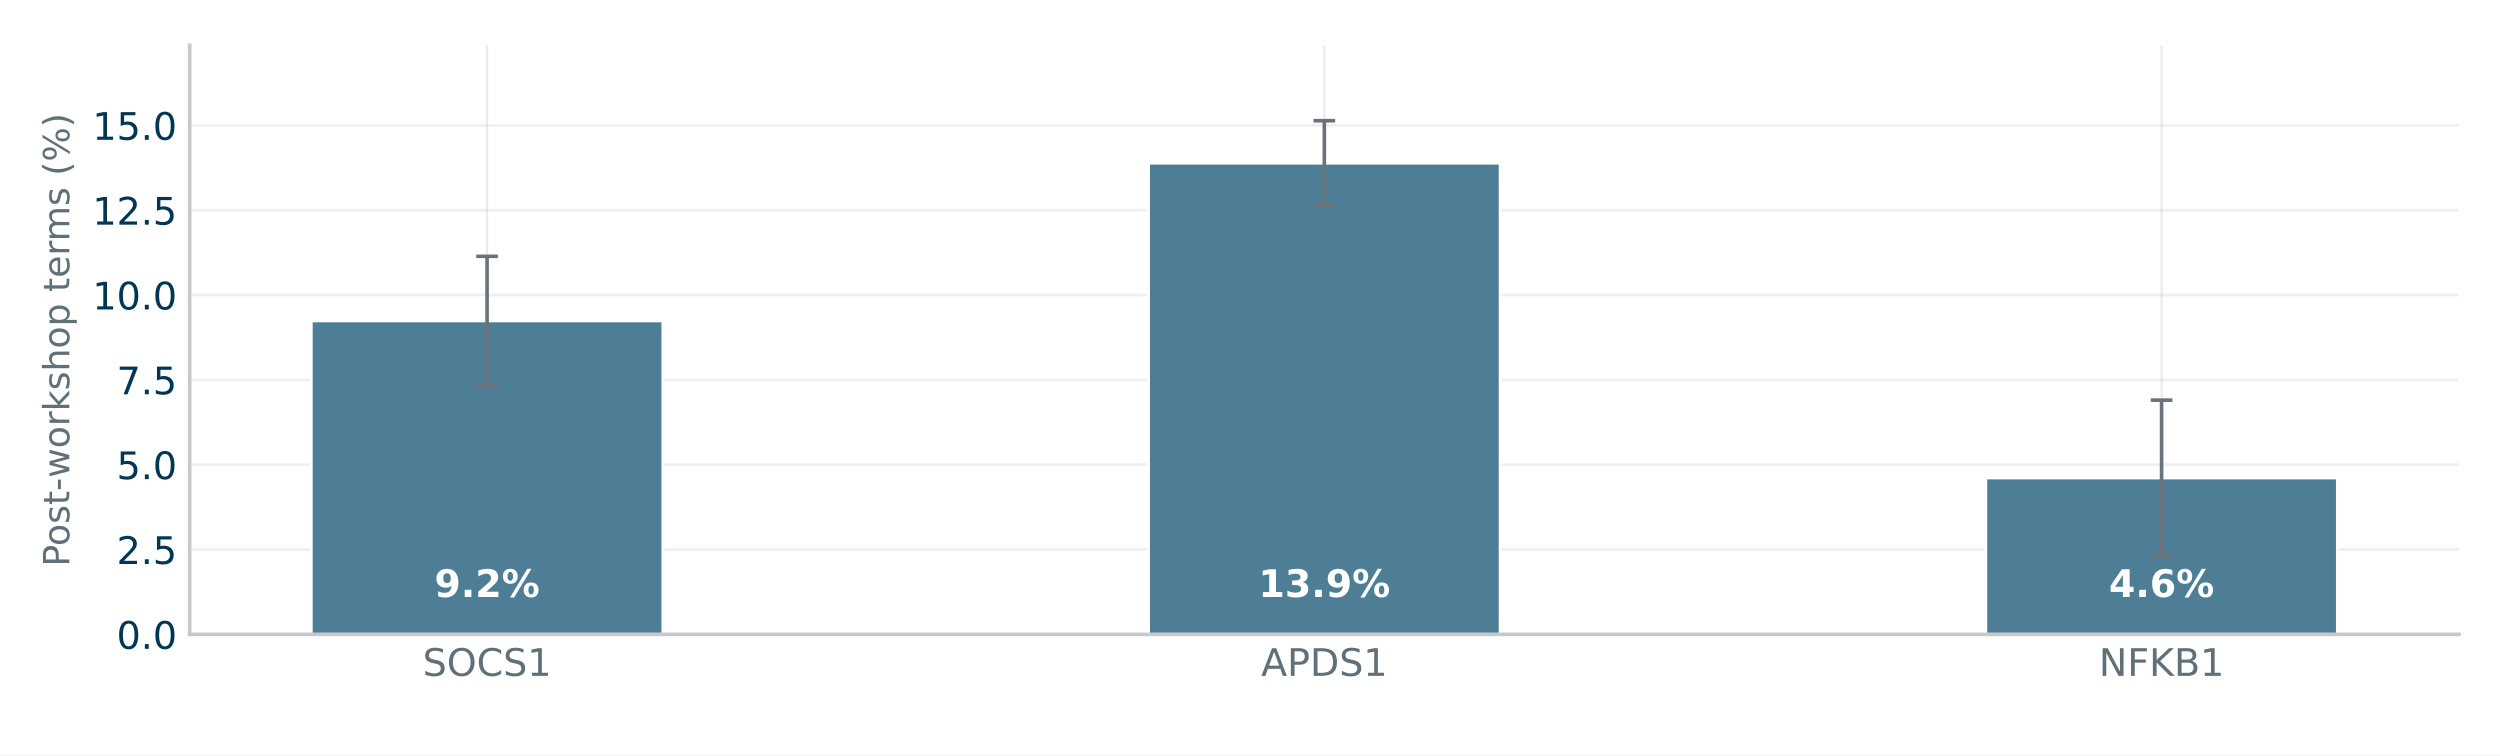
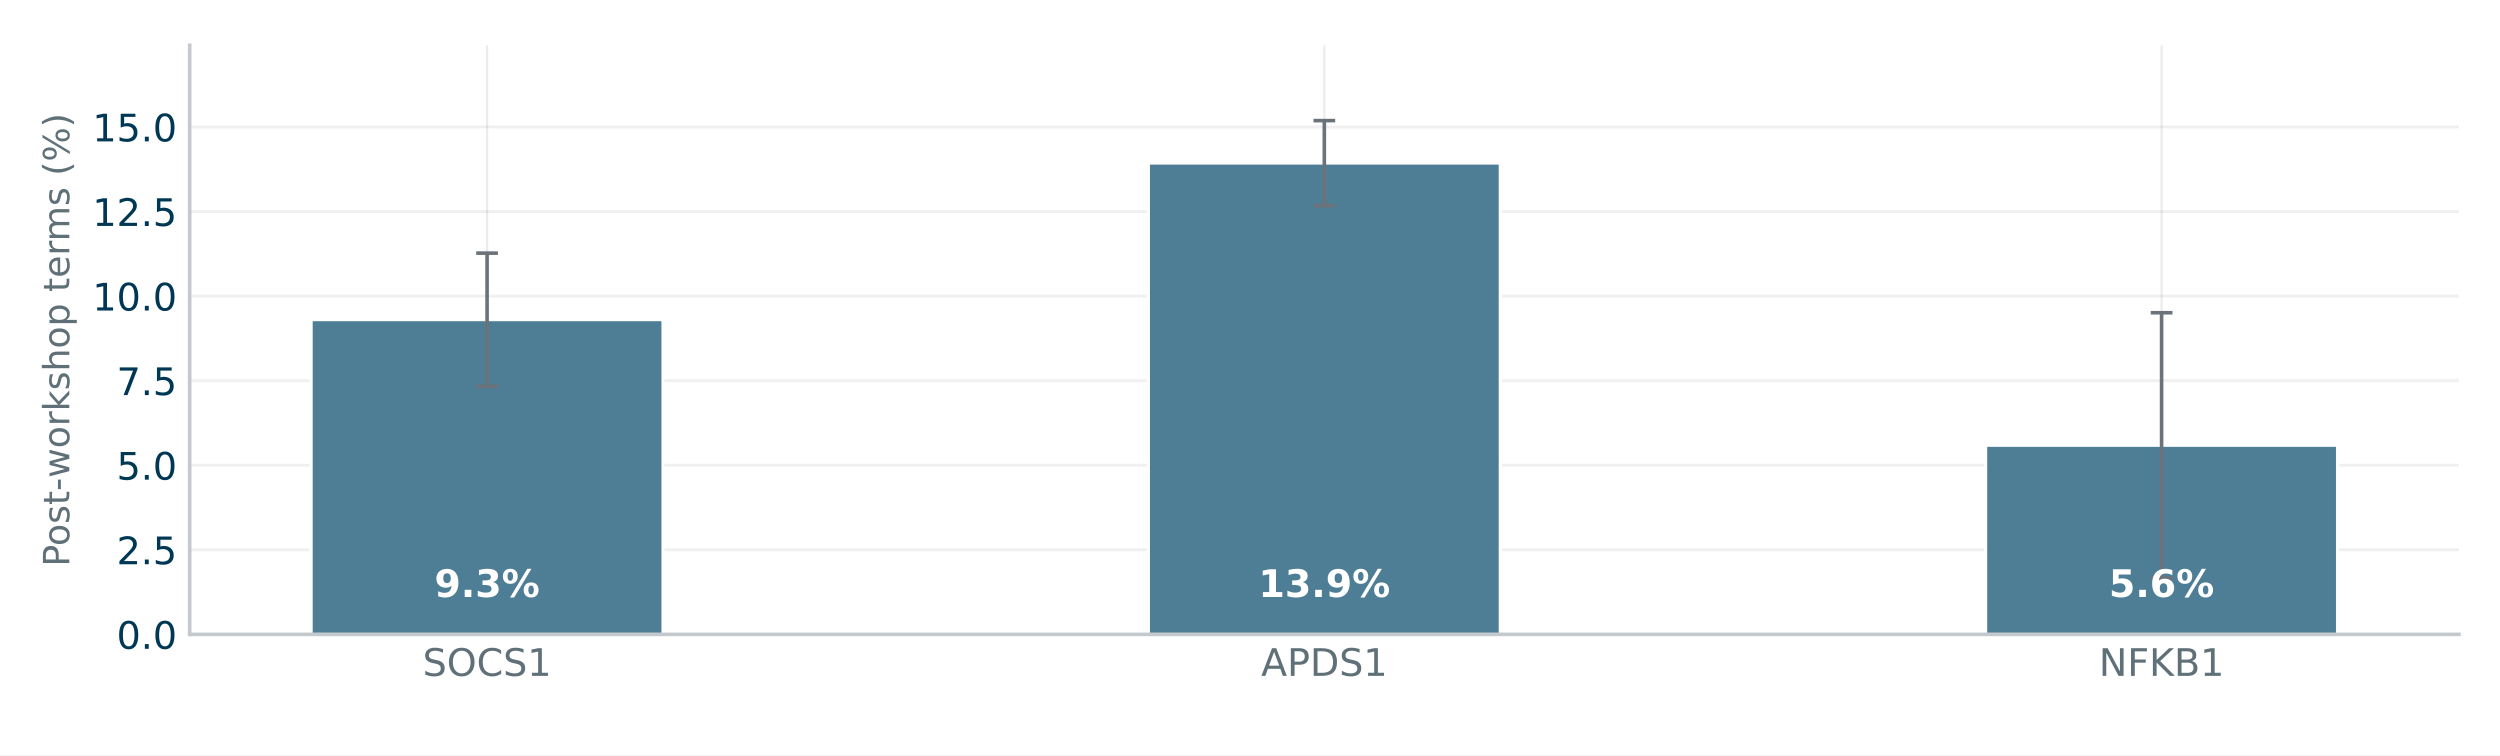
<svg xmlns="http://www.w3.org/2000/svg" xmlns:xlink="http://www.w3.org/1999/xlink" width="691.2pt" height="208.8pt" viewBox="0 0 691.2 208.8" version="1.1">
  <defs>
    <style type="text/css">*{stroke-linejoin: round; stroke-linecap: butt}</style>
  </defs>
  <g id="figure_1">
    <g id="patch_1">
      <path d="M 0 208.8  L 691.2 208.8  L 691.2 0  L 0 0  z " style="fill: #ffffff" />
    </g>
    <g id="axes_1">
      <g id="patch_2">
        <path d="M 52.442 175.392  L 679.86 175.392  L 679.86 12.528  L 52.442 12.528  z " style="fill: #ffffff" />
      </g>
      <g id="matplotlib.axis_1">
        <g id="xtick_1">
          <g id="line2d_1">
-             <path d="M 134.666 175.392  L 134.666 12.528  " clip-path="url(#p67c5b84cb2)" style="fill: none; stroke: #b0b0b0; stroke-opacity: 0.25; stroke-width: 0.6; stroke-linecap: square" />
+             <path d="M 134.666 175.392  L 134.666 12.528  " clip-path="url(#p7bd40d5ae4)" style="fill: none; stroke: #b0b0b0; stroke-opacity: 0.25; stroke-width: 0.6; stroke-linecap: square" />
          </g>
          <g id="line2d_2" />
          <g id="text_1">
            <g style="fill: #5f7078" transform="translate(116.861 186.8695) scale(0.105 -0.105)">
              <defs>
                <path id="DejaVuSans-36" d="M 3425 4513  L 3425 3897  Q 3066 4069 2747 4153  Q 2428 4238 2131 4238  Q 1616 4238 1336 4038  Q 1056 3838 1056 3469  Q 1056 3159 1242 3001  Q 1428 2844 1947 2747  L 2328 2669  Q 3034 2534 3370 2195  Q 3706 1856 3706 1288  Q 3706 609 3251 259  Q 2797 -91 1919 -91  Q 1588 -91 1214 -16  Q 841 59 441 206  L 441 856  Q 825 641 1194 531  Q 1563 422 1919 422  Q 2459 422 2753 634  Q 3047 847 3047 1241  Q 3047 1584 2836 1778  Q 2625 1972 2144 2069  L 1759 2144  Q 1053 2284 737 2584  Q 422 2884 422 3419  Q 422 4038 858 4394  Q 1294 4750 2059 4750  Q 2388 4750 2728 4690  Q 3069 4631 3425 4513  z " transform="scale(0.015625)" />
                <path id="DejaVuSans-32" d="M 2522 4238  Q 1834 4238 1429 3725  Q 1025 3213 1025 2328  Q 1025 1447 1429 934  Q 1834 422 2522 422  Q 3209 422 3611 934  Q 4013 1447 4013 2328  Q 4013 3213 3611 3725  Q 3209 4238 2522 4238  z M 2522 4750  Q 3503 4750 4090 4092  Q 4678 3434 4678 2328  Q 4678 1225 4090 567  Q 3503 -91 2522 -91  Q 1538 -91 948 565  Q 359 1222 359 2328  Q 359 3434 948 4092  Q 1538 4750 2522 4750  z " transform="scale(0.015625)" />
                <path id="DejaVuSans-26" d="M 4122 4306  L 4122 3641  Q 3803 3938 3442 4084  Q 3081 4231 2675 4231  Q 1875 4231 1450 3742  Q 1025 3253 1025 2328  Q 1025 1406 1450 917  Q 1875 428 2675 428  Q 3081 428 3442 575  Q 3803 722 4122 1019  L 4122 359  Q 3791 134 3420 21  Q 3050 -91 2638 -91  Q 1578 -91 968 557  Q 359 1206 359 2328  Q 359 3453 968 4101  Q 1578 4750 2638 4750  Q 3056 4750 3426 4639  Q 3797 4528 4122 4306  z " transform="scale(0.015625)" />
                <path id="DejaVuSans-14" d="M 794 531  L 1825 531  L 1825 4091  L 703 3866  L 703 4441  L 1819 4666  L 2450 4666  L 2450 531  L 3481 531  L 3481 0  L 794 0  L 794 531  z " transform="scale(0.015625)" />
              </defs>
              <use xlink:href="#DejaVuSans-36" />
              <use xlink:href="#DejaVuSans-32" transform="translate(63.48438 0)" />
              <use xlink:href="#DejaVuSans-26" transform="translate(142.2031 0)" />
              <use xlink:href="#DejaVuSans-36" transform="translate(212.0312 0)" />
              <use xlink:href="#DejaVuSans-14" transform="translate(275.5156 0)" />
            </g>
          </g>
        </g>
        <g id="xtick_2">
          <g id="line2d_3">
-             <path d="M 366.151 175.392  L 366.151 12.528  " clip-path="url(#p67c5b84cb2)" style="fill: none; stroke: #b0b0b0; stroke-opacity: 0.25; stroke-width: 0.6; stroke-linecap: square" />
+             <path d="M 366.151 175.392  L 366.151 12.528  " clip-path="url(#p7bd40d5ae4)" style="fill: none; stroke: #b0b0b0; stroke-opacity: 0.25; stroke-width: 0.6; stroke-linecap: square" />
          </g>
          <g id="line2d_4" />
          <g id="text_2">
            <g style="fill: #5f7078" transform="translate(348.6785 186.8695) scale(0.105 -0.105)">
              <defs>
                <path id="DejaVuSans-24" d="M 2188 4044  L 1331 1722  L 3047 1722  L 2188 4044  z M 1831 4666  L 2547 4666  L 4325 0  L 3669 0  L 3244 1197  L 1141 1197  L 716 0  L 50 0  L 1831 4666  z " transform="scale(0.015625)" />
                <path id="DejaVuSans-33" d="M 1259 4147  L 1259 2394  L 2053 2394  Q 2494 2394 2734 2622  Q 2975 2850 2975 3272  Q 2975 3691 2734 3919  Q 2494 4147 2053 4147  L 1259 4147  z M 628 4666  L 2053 4666  Q 2838 4666 3239 4311  Q 3641 3956 3641 3272  Q 3641 2581 3239 2228  Q 2838 1875 2053 1875  L 1259 1875  L 1259 0  L 628 0  L 628 4666  z " transform="scale(0.015625)" />
                <path id="DejaVuSans-27" d="M 1259 4147  L 1259 519  L 2022 519  Q 2988 519 3436 956  Q 3884 1394 3884 2338  Q 3884 3275 3436 3711  Q 2988 4147 2022 4147  L 1259 4147  z M 628 4666  L 1925 4666  Q 3281 4666 3915 4102  Q 4550 3538 4550 2338  Q 4550 1131 3912 565  Q 3275 0 1925 0  L 628 0  L 628 4666  z " transform="scale(0.015625)" />
              </defs>
              <use xlink:href="#DejaVuSans-24" />
              <use xlink:href="#DejaVuSans-33" transform="translate(68.40625 0)" />
              <use xlink:href="#DejaVuSans-27" transform="translate(128.7031 0)" />
              <use xlink:href="#DejaVuSans-36" transform="translate(205.7031 0)" />
              <use xlink:href="#DejaVuSans-14" transform="translate(269.1875 0)" />
            </g>
          </g>
        </g>
        <g id="xtick_3">
          <g id="line2d_5">
-             <path d="M 597.636 175.392  L 597.636 12.528  " clip-path="url(#p67c5b84cb2)" style="fill: none; stroke: #b0b0b0; stroke-opacity: 0.25; stroke-width: 0.6; stroke-linecap: square" />
+             <path d="M 597.636 175.392  L 597.636 12.528  " clip-path="url(#p7bd40d5ae4)" style="fill: none; stroke: #b0b0b0; stroke-opacity: 0.25; stroke-width: 0.6; stroke-linecap: square" />
          </g>
          <g id="line2d_6" />
          <g id="text_3">
            <g style="fill: #5f7078" transform="translate(580.3041 186.8695) scale(0.105 -0.105)">
              <defs>
                <path id="DejaVuSans-31" d="M 628 4666  L 1478 4666  L 3547 763  L 3547 4666  L 4159 4666  L 4159 0  L 3309 0  L 1241 3903  L 1241 0  L 628 0  L 628 4666  z " transform="scale(0.015625)" />
                <path id="DejaVuSans-29" d="M 628 4666  L 3309 4666  L 3309 4134  L 1259 4134  L 1259 2759  L 3109 2759  L 3109 2228  L 1259 2228  L 1259 0  L 628 0  L 628 4666  z " transform="scale(0.015625)" />
                <path id="DejaVuSans-2e" d="M 628 4666  L 1259 4666  L 1259 2694  L 3353 4666  L 4166 4666  L 1850 2491  L 4331 0  L 3500 0  L 1259 2247  L 1259 0  L 628 0  L 628 4666  z " transform="scale(0.015625)" />
                <path id="DejaVuSans-25" d="M 1259 2228  L 1259 519  L 2272 519  Q 2781 519 3026 730  Q 3272 941 3272 1375  Q 3272 1813 3026 2020  Q 2781 2228 2272 2228  L 1259 2228  z M 1259 4147  L 1259 2741  L 2194 2741  Q 2656 2741 2882 2914  Q 3109 3088 3109 3444  Q 3109 3797 2882 3972  Q 2656 4147 2194 4147  L 1259 4147  z M 628 4666  L 2241 4666  Q 2963 4666 3353 4366  Q 3744 4066 3744 3513  Q 3744 3084 3544 2831  Q 3344 2578 2956 2516  Q 3422 2416 3680 2098  Q 3938 1781 3938 1306  Q 3938 681 3513 340  Q 3088 0 2303 0  L 628 0  L 628 4666  z " transform="scale(0.015625)" />
              </defs>
              <use xlink:href="#DejaVuSans-31" />
              <use xlink:href="#DejaVuSans-29" transform="translate(74.8125 0)" />
              <use xlink:href="#DejaVuSans-2e" transform="translate(132.3281 0)" />
              <use xlink:href="#DejaVuSans-25" transform="translate(197.9062 0)" />
              <use xlink:href="#DejaVuSans-14" transform="translate(266.5156 0)" />
            </g>
          </g>
        </g>
      </g>
      <g id="matplotlib.axis_2">
        <g id="ytick_1">
          <g id="line2d_7">
-             <path d="M 52.442 175.392  L 679.86 175.392  " clip-path="url(#p67c5b84cb2)" style="fill: none; stroke: #000000; stroke-opacity: 0.06; stroke-width: 0.8; stroke-linecap: square" />
+             <path d="M 52.442 175.392  L 679.86 175.392  " clip-path="url(#p7bd40d5ae4)" style="fill: none; stroke: #000000; stroke-opacity: 0.06; stroke-width: 0.8; stroke-linecap: square" />
          </g>
          <g id="line2d_8" />
          <g id="text_4">
            <g style="fill: #003754" transform="translate(32.24406 179.3808) scale(0.105 -0.105)">
              <defs>
                <path id="DejaVuSans-13" d="M 2034 4250  Q 1547 4250 1301 3770  Q 1056 3291 1056 2328  Q 1056 1369 1301 889  Q 1547 409 2034 409  Q 2525 409 2770 889  Q 3016 1369 3016 2328  Q 3016 3291 2770 3770  Q 2525 4250 2034 4250  z M 2034 4750  Q 2819 4750 3233 4129  Q 3647 3509 3647 2328  Q 3647 1150 3233 529  Q 2819 -91 2034 -91  Q 1250 -91 836 529  Q 422 1150 422 2328  Q 422 3509 836 4129  Q 1250 4750 2034 4750  z " transform="scale(0.015625)" />
                <path id="DejaVuSans-11" d="M 684 794  L 1344 794  L 1344 0  L 684 0  L 684 794  z " transform="scale(0.015625)" />
              </defs>
              <use xlink:href="#DejaVuSans-13" />
              <use xlink:href="#DejaVuSans-11" transform="translate(63.625 0)" />
              <use xlink:href="#DejaVuSans-13" transform="translate(95.40625 0)" />
            </g>
          </g>
        </g>
        <g id="ytick_2">
          <g id="line2d_9">
-             <path d="M 52.442 151.938  L 679.86 151.938  " clip-path="url(#p67c5b84cb2)" style="fill: none; stroke: #000000; stroke-opacity: 0.06; stroke-width: 0.8; stroke-linecap: square" />
+             <path d="M 52.442 152.011  L 679.86 152.011  " clip-path="url(#p7bd40d5ae4)" style="fill: none; stroke: #000000; stroke-opacity: 0.06; stroke-width: 0.8; stroke-linecap: square" />
          </g>
          <g id="line2d_10" />
          <g id="text_5">
-             <g style="fill: #003754" transform="translate(32.24406 155.9263) scale(0.105 -0.105)">
+             <g style="fill: #003754" transform="translate(32.24406 155.9997) scale(0.105 -0.105)">
              <defs>
                <path id="DejaVuSans-15" d="M 1228 531  L 3431 531  L 3431 0  L 469 0  L 469 531  Q 828 903 1448 1529  Q 2069 2156 2228 2338  Q 2531 2678 2651 2914  Q 2772 3150 2772 3378  Q 2772 3750 2511 3984  Q 2250 4219 1831 4219  Q 1534 4219 1204 4116  Q 875 4013 500 3803  L 500 4441  Q 881 4594 1212 4672  Q 1544 4750 1819 4750  Q 2544 4750 2975 4387  Q 3406 4025 3406 3419  Q 3406 3131 3298 2873  Q 3191 2616 2906 2266  Q 2828 2175 2409 1742  Q 1991 1309 1228 531  z " transform="scale(0.015625)" />
                <path id="DejaVuSans-18" d="M 691 4666  L 3169 4666  L 3169 4134  L 1269 4134  L 1269 2991  Q 1406 3038 1543 3061  Q 1681 3084 1819 3084  Q 2600 3084 3056 2656  Q 3513 2228 3513 1497  Q 3513 744 3044 326  Q 2575 -91 1722 -91  Q 1428 -91 1123 -41  Q 819 9 494 109  L 494 744  Q 775 591 1075 516  Q 1375 441 1709 441  Q 2250 441 2565 725  Q 2881 1009 2881 1497  Q 2881 1984 2565 2268  Q 2250 2553 1709 2553  Q 1456 2553 1204 2497  Q 953 2441 691 2322  L 691 4666  z " transform="scale(0.015625)" />
              </defs>
              <use xlink:href="#DejaVuSans-15" />
              <use xlink:href="#DejaVuSans-11" transform="translate(63.625 0)" />
              <use xlink:href="#DejaVuSans-18" transform="translate(95.40625 0)" />
            </g>
          </g>
        </g>
        <g id="ytick_3">
          <g id="line2d_11">
-             <path d="M 52.442 128.483  L 679.86 128.483  " clip-path="url(#p67c5b84cb2)" style="fill: none; stroke: #000000; stroke-opacity: 0.06; stroke-width: 0.8; stroke-linecap: square" />
+             <path d="M 52.442 128.63  L 679.86 128.63  " clip-path="url(#p7bd40d5ae4)" style="fill: none; stroke: #000000; stroke-opacity: 0.06; stroke-width: 0.8; stroke-linecap: square" />
          </g>
          <g id="line2d_12" />
          <g id="text_6">
-             <g style="fill: #003754" transform="translate(32.24406 132.4719) scale(0.105 -0.105)">
+             <g style="fill: #003754" transform="translate(32.24406 132.6186) scale(0.105 -0.105)">
              <use xlink:href="#DejaVuSans-18" />
              <use xlink:href="#DejaVuSans-11" transform="translate(63.625 0)" />
              <use xlink:href="#DejaVuSans-13" transform="translate(95.40625 0)" />
            </g>
          </g>
        </g>
        <g id="ytick_4">
          <g id="line2d_13">
-             <path d="M 52.442 105.029  L 679.86 105.029  " clip-path="url(#p67c5b84cb2)" style="fill: none; stroke: #000000; stroke-opacity: 0.06; stroke-width: 0.8; stroke-linecap: square" />
+             <path d="M 52.442 105.249  L 679.86 105.249  " clip-path="url(#p7bd40d5ae4)" style="fill: none; stroke: #000000; stroke-opacity: 0.06; stroke-width: 0.8; stroke-linecap: square" />
          </g>
          <g id="line2d_14" />
          <g id="text_7">
-             <g style="fill: #003754" transform="translate(32.24406 109.0175) scale(0.105 -0.105)">
+             <g style="fill: #003754" transform="translate(32.24406 109.2375) scale(0.105 -0.105)">
              <defs>
                <path id="DejaVuSans-1a" d="M 525 4666  L 3525 4666  L 3525 4397  L 1831 0  L 1172 0  L 2766 4134  L 525 4134  L 525 4666  z " transform="scale(0.015625)" />
              </defs>
              <use xlink:href="#DejaVuSans-1a" />
              <use xlink:href="#DejaVuSans-11" transform="translate(63.625 0)" />
              <use xlink:href="#DejaVuSans-18" transform="translate(95.40625 0)" />
            </g>
          </g>
        </g>
        <g id="ytick_5">
          <g id="line2d_15">
-             <path d="M 52.442 81.574  L 679.86 81.574  " clip-path="url(#p67c5b84cb2)" style="fill: none; stroke: #000000; stroke-opacity: 0.06; stroke-width: 0.8; stroke-linecap: square" />
+             <path d="M 52.442 81.868  L 679.86 81.868  " clip-path="url(#p7bd40d5ae4)" style="fill: none; stroke: #000000; stroke-opacity: 0.06; stroke-width: 0.8; stroke-linecap: square" />
          </g>
          <g id="line2d_16" />
          <g id="text_8">
-             <g style="fill: #003754" transform="translate(25.56344 85.56302) scale(0.105 -0.105)">
+             <g style="fill: #003754" transform="translate(25.56344 85.85637) scale(0.105 -0.105)">
              <use xlink:href="#DejaVuSans-14" />
              <use xlink:href="#DejaVuSans-13" transform="translate(63.625 0)" />
              <use xlink:href="#DejaVuSans-11" transform="translate(127.25 0)" />
              <use xlink:href="#DejaVuSans-13" transform="translate(159.0312 0)" />
            </g>
          </g>
        </g>
        <g id="ytick_6">
          <g id="line2d_17">
-             <path d="M 52.442 58.12  L 679.86 58.12  " clip-path="url(#p67c5b84cb2)" style="fill: none; stroke: #000000; stroke-opacity: 0.06; stroke-width: 0.8; stroke-linecap: square" />
+             <path d="M 52.442 58.486  L 679.86 58.486  " clip-path="url(#p7bd40d5ae4)" style="fill: none; stroke: #000000; stroke-opacity: 0.06; stroke-width: 0.8; stroke-linecap: square" />
          </g>
          <g id="line2d_18" />
          <g id="text_9">
-             <g style="fill: #003754" transform="translate(25.56344 62.10859) scale(0.105 -0.105)">
+             <g style="fill: #003754" transform="translate(25.56344 62.47527) scale(0.105 -0.105)">
              <use xlink:href="#DejaVuSans-14" />
              <use xlink:href="#DejaVuSans-15" transform="translate(63.625 0)" />
              <use xlink:href="#DejaVuSans-11" transform="translate(127.25 0)" />
              <use xlink:href="#DejaVuSans-18" transform="translate(159.0312 0)" />
            </g>
          </g>
        </g>
        <g id="ytick_7">
          <g id="line2d_19">
-             <path d="M 52.442 34.665  L 679.86 34.665  " clip-path="url(#p67c5b84cb2)" style="fill: none; stroke: #000000; stroke-opacity: 0.06; stroke-width: 0.8; stroke-linecap: square" />
+             <path d="M 52.442 35.105  L 679.86 35.105  " clip-path="url(#p7bd40d5ae4)" style="fill: none; stroke: #000000; stroke-opacity: 0.06; stroke-width: 0.8; stroke-linecap: square" />
          </g>
          <g id="line2d_20" />
          <g id="text_10">
-             <g style="fill: #003754" transform="translate(25.56344 38.65415) scale(0.105 -0.105)">
+             <g style="fill: #003754" transform="translate(25.56344 39.09417) scale(0.105 -0.105)">
              <use xlink:href="#DejaVuSans-14" />
              <use xlink:href="#DejaVuSans-18" transform="translate(63.625 0)" />
              <use xlink:href="#DejaVuSans-11" transform="translate(127.25 0)" />
              <use xlink:href="#DejaVuSans-13" transform="translate(159.0312 0)" />
            </g>
          </g>
        </g>
        <g id="text_11">
          <g style="fill: #5f7078" transform="translate(19.16109 156.6413) rotate(-90) scale(0.1 -0.1)">
            <defs>
              <path id="DejaVuSans-52" d="M 1959 3097  Q 1497 3097 1228 2736  Q 959 2375 959 1747  Q 959 1119 1226 758  Q 1494 397 1959 397  Q 2419 397 2687 759  Q 2956 1122 2956 1747  Q 2956 2369 2687 2733  Q 2419 3097 1959 3097  z M 1959 3584  Q 2709 3584 3137 3096  Q 3566 2609 3566 1747  Q 3566 888 3137 398  Q 2709 -91 1959 -91  Q 1206 -91 779 398  Q 353 888 353 1747  Q 353 2609 779 3096  Q 1206 3584 1959 3584  z " transform="scale(0.015625)" />
              <path id="DejaVuSans-56" d="M 2834 3397  L 2834 2853  Q 2591 2978 2328 3040  Q 2066 3103 1784 3103  Q 1356 3103 1142 2972  Q 928 2841 928 2578  Q 928 2378 1081 2264  Q 1234 2150 1697 2047  L 1894 2003  Q 2506 1872 2764 1633  Q 3022 1394 3022 966  Q 3022 478 2636 193  Q 2250 -91 1575 -91  Q 1294 -91 989 -36  Q 684 19 347 128  L 347 722  Q 666 556 975 473  Q 1284 391 1588 391  Q 1994 391 2212 530  Q 2431 669 2431 922  Q 2431 1156 2273 1281  Q 2116 1406 1581 1522  L 1381 1569  Q 847 1681 609 1914  Q 372 2147 372 2553  Q 372 3047 722 3315  Q 1072 3584 1716 3584  Q 2034 3584 2315 3537  Q 2597 3491 2834 3397  z " transform="scale(0.015625)" />
              <path id="DejaVuSans-57" d="M 1172 4494  L 1172 3500  L 2356 3500  L 2356 3053  L 1172 3053  L 1172 1153  Q 1172 725 1289 603  Q 1406 481 1766 481  L 2356 481  L 2356 0  L 1766 0  Q 1100 0 847 248  Q 594 497 594 1153  L 594 3053  L 172 3053  L 172 3500  L 594 3500  L 594 4494  L 1172 4494  z " transform="scale(0.015625)" />
              <path id="DejaVuSans-10" d="M 313 2009  L 1997 2009  L 1997 1497  L 313 1497  L 313 2009  z " transform="scale(0.015625)" />
              <path id="DejaVuSans-5a" d="M 269 3500  L 844 3500  L 1563 769  L 2278 3500  L 2956 3500  L 3675 769  L 4391 3500  L 4966 3500  L 4050 0  L 3372 0  L 2619 2869  L 1863 0  L 1184 0  L 269 3500  z " transform="scale(0.015625)" />
              <path id="DejaVuSans-55" d="M 2631 2963  Q 2534 3019 2420 3045  Q 2306 3072 2169 3072  Q 1681 3072 1420 2755  Q 1159 2438 1159 1844  L 1159 0  L 581 0  L 581 3500  L 1159 3500  L 1159 2956  Q 1341 3275 1631 3429  Q 1922 3584 2338 3584  Q 2397 3584 2469 3576  Q 2541 3569 2628 3553  L 2631 2963  z " transform="scale(0.015625)" />
              <path id="DejaVuSans-4e" d="M 581 4863  L 1159 4863  L 1159 1991  L 2875 3500  L 3609 3500  L 1753 1863  L 3688 0  L 2938 0  L 1159 1709  L 1159 0  L 581 0  L 581 4863  z " transform="scale(0.015625)" />
              <path id="DejaVuSans-4b" d="M 3513 2113  L 3513 0  L 2938 0  L 2938 2094  Q 2938 2591 2744 2837  Q 2550 3084 2163 3084  Q 1697 3084 1428 2787  Q 1159 2491 1159 1978  L 1159 0  L 581 0  L 581 4863  L 1159 4863  L 1159 2956  Q 1366 3272 1645 3428  Q 1925 3584 2291 3584  Q 2894 3584 3203 3211  Q 3513 2838 3513 2113  z " transform="scale(0.015625)" />
              <path id="DejaVuSans-53" d="M 1159 525  L 1159 -1331  L 581 -1331  L 581 3500  L 1159 3500  L 1159 2969  Q 1341 3281 1617 3432  Q 1894 3584 2278 3584  Q 2916 3584 3314 3078  Q 3713 2572 3713 1747  Q 3713 922 3314 415  Q 2916 -91 2278 -91  Q 1894 -91 1617 61  Q 1341 213 1159 525  z M 3116 1747  Q 3116 2381 2855 2742  Q 2594 3103 2138 3103  Q 1681 3103 1420 2742  Q 1159 2381 1159 1747  Q 1159 1113 1420 752  Q 1681 391 2138 391  Q 2594 391 2855 752  Q 3116 1113 3116 1747  z " transform="scale(0.015625)" />
              <path id="DejaVuSans-3" transform="scale(0.015625)" />
              <path id="DejaVuSans-48" d="M 3597 1894  L 3597 1613  L 953 1613  Q 991 1019 1311 708  Q 1631 397 2203 397  Q 2534 397 2845 478  Q 3156 559 3463 722  L 3463 178  Q 3153 47 2828 -22  Q 2503 -91 2169 -91  Q 1331 -91 842 396  Q 353 884 353 1716  Q 353 2575 817 3079  Q 1281 3584 2069 3584  Q 2775 3584 3186 3129  Q 3597 2675 3597 1894  z M 3022 2063  Q 3016 2534 2758 2815  Q 2500 3097 2075 3097  Q 1594 3097 1305 2825  Q 1016 2553 972 2059  L 3022 2063  z " transform="scale(0.015625)" />
              <path id="DejaVuSans-50" d="M 3328 2828  Q 3544 3216 3844 3400  Q 4144 3584 4550 3584  Q 5097 3584 5394 3201  Q 5691 2819 5691 2113  L 5691 0  L 5113 0  L 5113 2094  Q 5113 2597 4934 2840  Q 4756 3084 4391 3084  Q 3944 3084 3684 2787  Q 3425 2491 3425 1978  L 3425 0  L 2847 0  L 2847 2094  Q 2847 2600 2669 2842  Q 2491 3084 2119 3084  Q 1678 3084 1418 2786  Q 1159 2488 1159 1978  L 1159 0  L 581 0  L 581 3500  L 1159 3500  L 1159 2956  Q 1356 3278 1631 3431  Q 1906 3584 2284 3584  Q 2666 3584 2933 3390  Q 3200 3197 3328 2828  z " transform="scale(0.015625)" />
              <path id="DejaVuSans-b" d="M 1984 4856  Q 1566 4138 1362 3434  Q 1159 2731 1159 2009  Q 1159 1288 1364 580  Q 1569 -128 1984 -844  L 1484 -844  Q 1016 -109 783 600  Q 550 1309 550 2009  Q 550 2706 781 3412  Q 1013 4119 1484 4856  L 1984 4856  z " transform="scale(0.015625)" />
              <path id="DejaVuSans-8" d="M 4653 2053  Q 4381 2053 4226 1822  Q 4072 1591 4072 1178  Q 4072 772 4226 539  Q 4381 306 4653 306  Q 4919 306 5073 539  Q 5228 772 5228 1178  Q 5228 1588 5073 1820  Q 4919 2053 4653 2053  z M 4653 2450  Q 5147 2450 5437 2106  Q 5728 1763 5728 1178  Q 5728 594 5436 251  Q 5144 -91 4653 -91  Q 4153 -91 3862 251  Q 3572 594 3572 1178  Q 3572 1766 3864 2108  Q 4156 2450 4653 2450  z M 1428 4353  Q 1159 4353 1004 4120  Q 850 3888 850 3481  Q 850 3069 1003 2837  Q 1156 2606 1428 2606  Q 1700 2606 1854 2837  Q 2009 3069 2009 3481  Q 2009 3884 1853 4118  Q 1697 4353 1428 4353  z M 4250 4750  L 4750 4750  L 1831 -91  L 1331 -91  L 4250 4750  z M 1428 4750  Q 1922 4750 2215 4408  Q 2509 4066 2509 3481  Q 2509 2891 2217 2550  Q 1925 2209 1428 2209  Q 931 2209 642 2551  Q 353 2894 353 3481  Q 353 4063 643 4406  Q 934 4750 1428 4750  z " transform="scale(0.015625)" />
              <path id="DejaVuSans-c" d="M 513 4856  L 1013 4856  Q 1481 4119 1714 3412  Q 1947 2706 1947 2009  Q 1947 1309 1714 600  Q 1481 -109 1013 -844  L 513 -844  Q 928 -128 1133 580  Q 1338 1288 1338 2009  Q 1338 2731 1133 3434  Q 928 4138 513 4856  z " transform="scale(0.015625)" />
            </defs>
            <use xlink:href="#DejaVuSans-33" />
            <use xlink:href="#DejaVuSans-52" transform="translate(56.73438 0)" />
            <use xlink:href="#DejaVuSans-56" transform="translate(117.9219 0)" />
            <use xlink:href="#DejaVuSans-57" transform="translate(170.0156 0)" />
            <use xlink:href="#DejaVuSans-10" transform="translate(209.2188 0)" />
            <use xlink:href="#DejaVuSans-5a" transform="translate(245.2969 0)" />
            <use xlink:href="#DejaVuSans-52" transform="translate(327.0781 0)" />
            <use xlink:href="#DejaVuSans-55" transform="translate(388.2656 0)" />
            <use xlink:href="#DejaVuSans-4e" transform="translate(429.375 0)" />
            <use xlink:href="#DejaVuSans-56" transform="translate(487.2812 0)" />
            <use xlink:href="#DejaVuSans-4b" transform="translate(539.375 0)" />
            <use xlink:href="#DejaVuSans-52" transform="translate(602.75 0)" />
            <use xlink:href="#DejaVuSans-53" transform="translate(663.9375 0)" />
            <use xlink:href="#DejaVuSans-3" transform="translate(727.4219 0)" />
            <use xlink:href="#DejaVuSans-57" transform="translate(759.2031 0)" />
            <use xlink:href="#DejaVuSans-48" transform="translate(798.4062 0)" />
            <use xlink:href="#DejaVuSans-55" transform="translate(859.9375 0)" />
            <use xlink:href="#DejaVuSans-50" transform="translate(899.2969 0)" />
            <use xlink:href="#DejaVuSans-56" transform="translate(996.7031 0)" />
            <use xlink:href="#DejaVuSans-3" transform="translate(1048.797 0)" />
            <use xlink:href="#DejaVuSans-b" transform="translate(1080.578 0)" />
            <use xlink:href="#DejaVuSans-8" transform="translate(1119.594 0)" />
            <use xlink:href="#DejaVuSans-c" transform="translate(1214.609 0)" />
          </g>
        </g>
      </g>
      <g id="patch_3">
-         <path d="M 86.054 175.392  L 183.278 175.392  L 183.278 88.72  L 86.054 88.72  z " clip-path="url(#p67c5b84cb2)" style="fill: #4e7e96; stroke: #ffffff; stroke-width: 0.8; stroke-linejoin: miter" />
+         <path d="M 86.054 175.392  L 183.278 175.392  L 183.278 88.402  L 86.054 88.402  z " clip-path="url(#p7bd40d5ae4)" style="fill: #4e7e96; stroke: #ffffff; stroke-width: 0.8; stroke-linejoin: miter" />
      </g>
      <g id="patch_4">
-         <path d="M 317.539 175.392  L 414.763 175.392  L 414.763 45.101  L 317.539 45.101  z " clip-path="url(#p67c5b84cb2)" style="fill: #4e7e96; stroke: #ffffff; stroke-width: 0.8; stroke-linejoin: miter" />
+         <path d="M 317.539 175.392  L 414.763 175.392  L 414.763 45.101  L 317.539 45.101  z " clip-path="url(#p7bd40d5ae4)" style="fill: #4e7e96; stroke: #ffffff; stroke-width: 0.8; stroke-linejoin: miter" />
      </g>
      <g id="patch_5">
-         <path d="M 549.025 175.392  L 646.248 175.392  L 646.248 132.136  L 549.025 132.136  z " clip-path="url(#p67c5b84cb2)" style="fill: #4e7e96; stroke: #ffffff; stroke-width: 0.8; stroke-linejoin: miter" />
+         <path d="M 549.025 175.392  L 646.248 175.392  L 646.248 123.148  L 549.025 123.148  z " clip-path="url(#p7bd40d5ae4)" style="fill: #4e7e96; stroke: #ffffff; stroke-width: 0.8; stroke-linejoin: miter" />
      </g>
      <g id="LineCollection_1">
-         <path d="M 134.666 106.565  L 134.666 70.876  " clip-path="url(#p67c5b84cb2)" style="fill: none; stroke: #6b7279" />
-         <path d="M 366.151 56.833  L 366.151 33.369  " clip-path="url(#p67c5b84cb2)" style="fill: none; stroke: #6b7279" />
-         <path d="M 597.636 153.637  L 597.636 110.635  " clip-path="url(#p67c5b84cb2)" style="fill: none; stroke: #6b7279" />
+         <path d="M 134.666 106.824  L 134.666 69.98  " clip-path="url(#p7bd40d5ae4)" style="fill: none; stroke: #6b7279" />
+         <path d="M 366.151 56.859  L 366.151 33.343  " clip-path="url(#p7bd40d5ae4)" style="fill: none; stroke: #6b7279" />
+         <path d="M 597.636 159.834  L 597.636 86.462  " clip-path="url(#p7bd40d5ae4)" style="fill: none; stroke: #6b7279" />
      </g>
      <g id="line2d_21">
        <defs>
-           <path id="m853b4056c5" d="M 3 0  L -3 -0  " style="stroke: #6b7279" />
+           <path id="m018af41ff1" d="M 3 0  L -3 -0  " style="stroke: #6b7279" />
        </defs>
-         <g clip-path="url(#p67c5b84cb2)">
-           <use xlink:href="#m853b4056c5" x="134.666" y="106.565" style="fill: #1f77b4; stroke: #6b7279" />
-           <use xlink:href="#m853b4056c5" x="366.151" y="56.833" style="fill: #1f77b4; stroke: #6b7279" />
-           <use xlink:href="#m853b4056c5" x="597.636" y="153.637" style="fill: #1f77b4; stroke: #6b7279" />
+         <g clip-path="url(#p7bd40d5ae4)">
+           <use xlink:href="#m018af41ff1" x="134.666" y="106.824" style="fill: #1f77b4; stroke: #6b7279" />
+           <use xlink:href="#m018af41ff1" x="366.151" y="56.859" style="fill: #1f77b4; stroke: #6b7279" />
+           <use xlink:href="#m018af41ff1" x="597.636" y="159.834" style="fill: #1f77b4; stroke: #6b7279" />
        </g>
      </g>
      <g id="line2d_22">
-         <g clip-path="url(#p67c5b84cb2)">
-           <use xlink:href="#m853b4056c5" x="134.666" y="70.876" style="fill: #1f77b4; stroke: #6b7279" />
-           <use xlink:href="#m853b4056c5" x="366.151" y="33.369" style="fill: #1f77b4; stroke: #6b7279" />
-           <use xlink:href="#m853b4056c5" x="597.636" y="110.635" style="fill: #1f77b4; stroke: #6b7279" />
+         <g clip-path="url(#p7bd40d5ae4)">
+           <use xlink:href="#m018af41ff1" x="134.666" y="69.98" style="fill: #1f77b4; stroke: #6b7279" />
+           <use xlink:href="#m018af41ff1" x="366.151" y="33.343" style="fill: #1f77b4; stroke: #6b7279" />
+           <use xlink:href="#m018af41ff1" x="597.636" y="86.462" style="fill: #1f77b4; stroke: #6b7279" />
        </g>
      </g>
      <g id="patch_6">
        <path d="M 52.442 175.392  L 52.442 12.528  " style="fill: none; stroke: #c4c9ce; stroke-linejoin: miter; stroke-linecap: square" />
      </g>
      <g id="patch_7">
        <path d="M 52.442 175.392  L 679.86 175.392  " style="fill: none; stroke: #c4c9ce; stroke-linejoin: miter; stroke-linecap: square" />
      </g>
      <g id="text_12">
        <g style="fill: #ffffff" transform="translate(120.1054 165.0521) scale(0.105 -0.105)">
          <defs>
            <path id="DejaVuSans-Bold-1c" d="M 641 103  L 641 966  Q 928 831 1190 764  Q 1453 697 1709 697  Q 2247 697 2547 995  Q 2847 1294 2900 1881  Q 2688 1725 2447 1647  Q 2206 1569 1925 1569  Q 1209 1569 770 1986  Q 331 2403 331 3084  Q 331 3838 820 4291  Q 1309 4744 2131 4744  Q 3044 4744 3544 4128  Q 4044 3513 4044 2388  Q 4044 1231 3459 570  Q 2875 -91 1856 -91  Q 1528 -91 1228 -42  Q 928 6 641 103  z M 2125 2350  Q 2441 2350 2600 2554  Q 2759 2759 2759 3169  Q 2759 3575 2600 3781  Q 2441 3988 2125 3988  Q 1809 3988 1650 3781  Q 1491 3575 1491 3169  Q 1491 2759 1650 2554  Q 1809 2350 2125 2350  z " transform="scale(0.015625)" />
            <path id="DejaVuSans-Bold-11" d="M 653 1209  L 1778 1209  L 1778 0  L 653 0  L 653 1209  z " transform="scale(0.015625)" />
-             <path id="DejaVuSans-Bold-15" d="M 1844 884  L 3897 884  L 3897 0  L 506 0  L 506 884  L 2209 2388  Q 2438 2594 2547 2791  Q 2656 2988 2656 3200  Q 2656 3528 2436 3728  Q 2216 3928 1850 3928  Q 1569 3928 1234 3808  Q 900 3688 519 3450  L 519 4475  Q 925 4609 1322 4679  Q 1719 4750 2100 4750  Q 2938 4750 3402 4381  Q 3866 4013 3866 3353  Q 3866 2972 3669 2642  Q 3472 2313 2841 1759  L 1844 884  z " transform="scale(0.015625)" />
+             <path id="DejaVuSans-Bold-16" d="M 2981 2516  Q 3453 2394 3698 2092  Q 3944 1791 3944 1325  Q 3944 631 3412 270  Q 2881 -91 1863 -91  Q 1503 -91 1142 -33  Q 781 25 428 141  L 428 1069  Q 766 900 1098 814  Q 1431 728 1753 728  Q 2231 728 2486 893  Q 2741 1059 2741 1369  Q 2741 1688 2480 1852  Q 2219 2016 1709 2016  L 1228 2016  L 1228 2791  L 1734 2791  Q 2188 2791 2409 2933  Q 2631 3075 2631 3366  Q 2631 3634 2415 3781  Q 2200 3928 1806 3928  Q 1516 3928 1219 3862  Q 922 3797 628 3669  L 628 4550  Q 984 4650 1334 4700  Q 1684 4750 2022 4750  Q 2931 4750 3382 4451  Q 3834 4153 3834 3553  Q 3834 3144 3618 2883  Q 3403 2622 2981 2516  z " transform="scale(0.015625)" />
            <path id="DejaVuSans-Bold-8" d="M 4959 1925  Q 4738 1925 4616 1733  Q 4494 1541 4494 1184  Q 4494 825 4614 633  Q 4734 441 4959 441  Q 5184 441 5303 633  Q 5422 825 5422 1184  Q 5422 1541 5301 1733  Q 5181 1925 4959 1925  z M 4959 2450  Q 5541 2450 5875 2112  Q 6209 1775 6209 1184  Q 6209 594 5875 251  Q 5541 -91 4959 -91  Q 4378 -91 4042 251  Q 3706 594 3706 1184  Q 3706 1772 4042 2111  Q 4378 2450 4959 2450  z M 2094 -91  L 1403 -91  L 4319 4750  L 5013 4750  L 2094 -91  z M 1453 4750  Q 2034 4750 2367 4411  Q 2700 4072 2700 3481  Q 2700 2891 2367 2550  Q 2034 2209 1453 2209  Q 872 2209 539 2550  Q 206 2891 206 3481  Q 206 4072 539 4411  Q 872 4750 1453 4750  z M 1453 4225  Q 1228 4225 1106 4031  Q 984 3838 984 3481  Q 984 3122 1106 2926  Q 1228 2731 1453 2731  Q 1678 2731 1798 2926  Q 1919 3122 1919 3481  Q 1919 3838 1797 4031  Q 1675 4225 1453 4225  z " transform="scale(0.015625)" />
          </defs>
          <use xlink:href="#DejaVuSans-Bold-1c" />
          <use xlink:href="#DejaVuSans-Bold-11" transform="translate(69.57812 0)" />
-           <use xlink:href="#DejaVuSans-Bold-15" transform="translate(107.5625 0)" />
+           <use xlink:href="#DejaVuSans-Bold-16" transform="translate(107.5625 0)" />
          <use xlink:href="#DejaVuSans-Bold-8" transform="translate(177.1406 0)" />
        </g>
      </g>
      <g id="text_13">
        <g style="fill: #ffffff" transform="translate(347.9378 165.0521) scale(0.105 -0.105)">
          <defs>
            <path id="DejaVuSans-Bold-14" d="M 750 831  L 1813 831  L 1813 3847  L 722 3622  L 722 4441  L 1806 4666  L 2950 4666  L 2950 831  L 4013 831  L 4013 0  L 750 0  L 750 831  z " transform="scale(0.015625)" />
-             <path id="DejaVuSans-Bold-16" d="M 2981 2516  Q 3453 2394 3698 2092  Q 3944 1791 3944 1325  Q 3944 631 3412 270  Q 2881 -91 1863 -91  Q 1503 -91 1142 -33  Q 781 25 428 141  L 428 1069  Q 766 900 1098 814  Q 1431 728 1753 728  Q 2231 728 2486 893  Q 2741 1059 2741 1369  Q 2741 1688 2480 1852  Q 2219 2016 1709 2016  L 1228 2016  L 1228 2791  L 1734 2791  Q 2188 2791 2409 2933  Q 2631 3075 2631 3366  Q 2631 3634 2415 3781  Q 2200 3928 1806 3928  Q 1516 3928 1219 3862  Q 922 3797 628 3669  L 628 4550  Q 984 4650 1334 4700  Q 1684 4750 2022 4750  Q 2931 4750 3382 4451  Q 3834 4153 3834 3553  Q 3834 3144 3618 2883  Q 3403 2622 2981 2516  z " transform="scale(0.015625)" />
          </defs>
          <use xlink:href="#DejaVuSans-Bold-14" />
          <use xlink:href="#DejaVuSans-Bold-16" transform="translate(69.57812 0)" />
          <use xlink:href="#DejaVuSans-Bold-11" transform="translate(139.1562 0)" />
          <use xlink:href="#DejaVuSans-Bold-1c" transform="translate(177.1406 0)" />
          <use xlink:href="#DejaVuSans-Bold-8" transform="translate(246.7188 0)" />
        </g>
      </g>
      <g id="text_14">
        <g style="fill: #ffffff" transform="translate(583.0759 165.0521) scale(0.105 -0.105)">
          <defs>
-             <path id="DejaVuSans-Bold-17" d="M 2356 3675  L 1038 1722  L 2356 1722  L 2356 3675  z M 2156 4666  L 3494 4666  L 3494 1722  L 4159 1722  L 4159 850  L 3494 850  L 3494 0  L 2356 0  L 2356 850  L 288 850  L 288 1881  L 2156 4666  z " transform="scale(0.015625)" />
+             <path id="DejaVuSans-Bold-18" d="M 678 4666  L 3669 4666  L 3669 3781  L 1638 3781  L 1638 3059  Q 1775 3097 1914 3117  Q 2053 3138 2203 3138  Q 3056 3138 3531 2711  Q 4006 2284 4006 1522  Q 4006 766 3489 337  Q 2972 -91 2053 -91  Q 1656 -91 1267 -14  Q 878 63 494 219  L 494 1166  Q 875 947 1217 837  Q 1559 728 1863 728  Q 2300 728 2551 942  Q 2803 1156 2803 1522  Q 2803 1891 2551 2103  Q 2300 2316 1863 2316  Q 1603 2316 1309 2248  Q 1016 2181 678 2041  L 678 4666  z " transform="scale(0.015625)" />
            <path id="DejaVuSans-Bold-19" d="M 2316 2303  Q 2000 2303 1842 2098  Q 1684 1894 1684 1484  Q 1684 1075 1842 870  Q 2000 666 2316 666  Q 2634 666 2792 870  Q 2950 1075 2950 1484  Q 2950 1894 2792 2098  Q 2634 2303 2316 2303  z M 3803 4544  L 3803 3681  Q 3506 3822 3243 3889  Q 2981 3956 2731 3956  Q 2194 3956 1894 3657  Q 1594 3359 1544 2772  Q 1750 2925 1990 3001  Q 2231 3078 2516 3078  Q 3231 3078 3670 2659  Q 4109 2241 4109 1563  Q 4109 813 3618 361  Q 3128 -91 2303 -91  Q 1394 -91 895 523  Q 397 1138 397 2266  Q 397 3422 980 4083  Q 1563 4744 2578 4744  Q 2900 4744 3203 4694  Q 3506 4644 3803 4544  z " transform="scale(0.015625)" />
          </defs>
-           <use xlink:href="#DejaVuSans-Bold-17" />
+           <use xlink:href="#DejaVuSans-Bold-18" />
          <use xlink:href="#DejaVuSans-Bold-11" transform="translate(69.57812 0)" />
          <use xlink:href="#DejaVuSans-Bold-19" transform="translate(107.5625 0)" />
          <use xlink:href="#DejaVuSans-Bold-8" transform="translate(177.1406 0)" />
        </g>
      </g>
    </g>
  </g>
  <defs>
-     <clipPath id="p67c5b84cb2">
+     <clipPath id="p7bd40d5ae4">
      <rect x="52.442" y="12.528" width="627.418" height="162.864" />
    </clipPath>
  </defs>
</svg>
